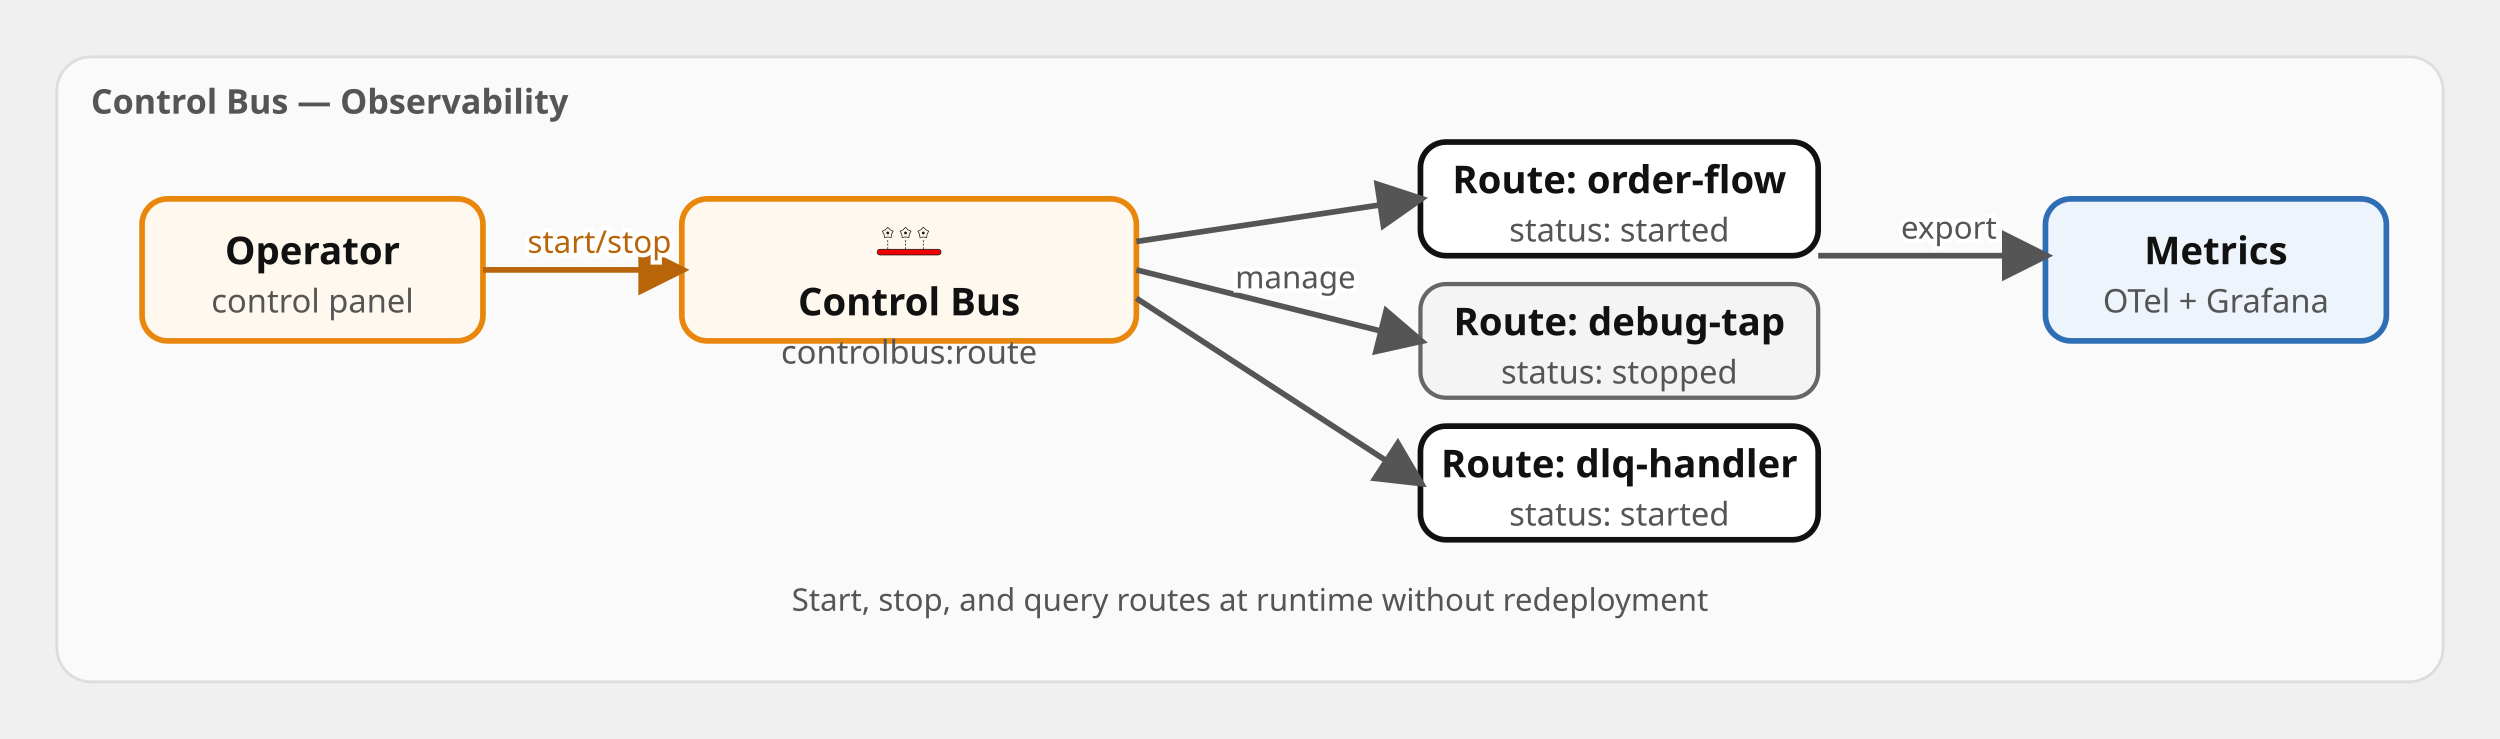
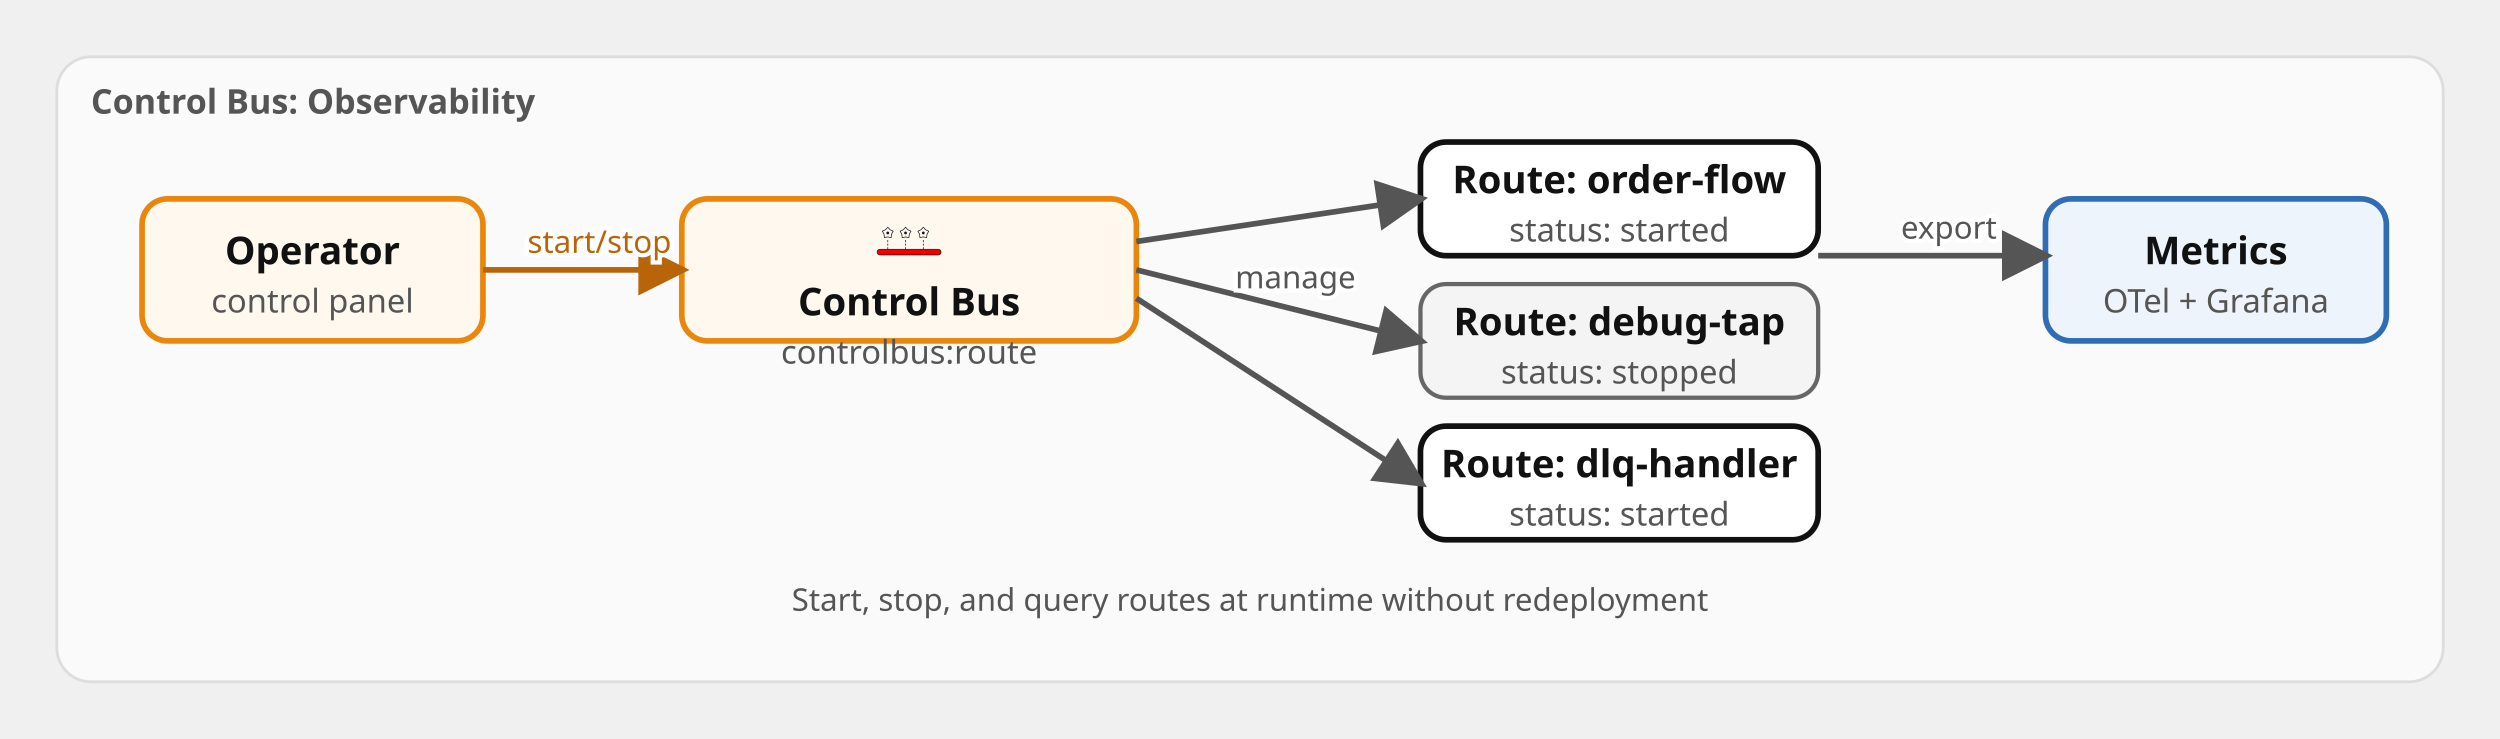
<svg xmlns="http://www.w3.org/2000/svg" viewBox="0 0 880 260" font-family="'Red Hat Text', system-ui, sans-serif" role="img">
  <defs>
    <marker id="a" viewBox="0 0 10 10" refX="8.5" refY="5" markerWidth="9" markerHeight="9" orient="auto-start-reverse">
      <path d="M0,0 L10,5 L0,10 z" fill="#555" />
    </marker>
    <marker id="am" viewBox="0 0 10 10" refX="8.5" refY="5" markerWidth="9" markerHeight="9" orient="auto-start-reverse">
      <path d="M0,0 L10,5 L0,10 z" fill="#b8650a" />
    </marker>
  </defs>
  <rect x="20" y="20" width="840" height="220" rx="12" fill="#fafafa" stroke="#ddd" />
-   <text x="32" y="40" font-size="12" font-weight="700" fill="#555555">Control Bus — Observability</text>
+   <text x="32" y="40" font-size="12" font-weight="700" fill="#555555">Control Bus: Observability</text>
  <rect x="50" y="70" width="120" height="50" rx="9" fill="#fff8ef" stroke="#e8870c" stroke-width="2" />
  <text x="110.0" y="93.0" font-size="13.5" font-weight="700" fill="#111111" text-anchor="middle">Operator</text>
  <text x="110.0" y="110.0" font-size="11.5" fill="#555555" text-anchor="middle">control panel</text>
  <rect x="240" y="70" width="160" height="50" rx="9" fill="#fff8ef" stroke="#e8870c" stroke-width="2" />
  <g transform="translate(305.0,74) scale(0.25)">
    <rect x="15" y="55" width="90" height="8" fill="#EE0000" stroke="#151515" rx="4" />
    <line x1="30" y1="55" x2="30" y2="40" stroke="#151515" stroke-dasharray="3,2" />
    <polygon points="30.0,24.0 33.3,27.5 37.6,29.5 35.3,33.7 34.7,38.5 30.0,37.6 25.3,38.5 24.7,33.7 22.4,29.5 26.7,27.5" fill="#FFF8F0" stroke="#151515" />
    <circle cx="30" cy="32" r="2.0" fill="#151515" />
    <line x1="55" y1="55" x2="55" y2="40" stroke="#151515" stroke-dasharray="3,2" />
    <polygon points="55.0,24.0 58.3,27.5 62.6,29.5 60.3,33.7 59.7,38.5 55.0,37.6 50.3,38.5 49.7,33.7 47.4,29.5 51.7,27.5" fill="#FFF8F0" stroke="#151515" />
    <circle cx="55" cy="32" r="2.0" fill="#151515" />
    <line x1="80" y1="55" x2="80" y2="40" stroke="#151515" stroke-dasharray="3,2" />
    <polygon points="80.0,24.0 83.3,27.5 87.6,29.5 85.3,33.7 84.7,38.5 80.0,37.6 75.3,38.5 74.7,33.7 72.4,29.5 76.7,27.5" fill="#FFF8F0" stroke="#151515" />
    <circle cx="80" cy="32" r="2.0" fill="#151515" />
  </g>
  <text x="320.0" y="111.0" font-size="13.5" font-weight="700" fill="#111111" text-anchor="middle">Control Bus</text>
  <text x="320.0" y="128.0" font-size="11.5" fill="#555555" text-anchor="middle">controlbus:route</text>
  <rect x="500" y="50" width="140" height="40" rx="9" fill="#ffffff" stroke="#111111" stroke-width="2" />
  <text x="570.0" y="68.0" font-size="13.5" font-weight="700" fill="#111111" text-anchor="middle">Route: order-flow</text>
  <text x="570.0" y="85.0" font-size="11.5" fill="#555555" text-anchor="middle">status: started</text>
  <rect x="500" y="100" width="140" height="40" rx="9" fill="#f4f4f4" stroke="#666666" stroke-width="1.5" />
  <text x="570.0" y="118.0" font-size="13.5" font-weight="700" fill="#111111" text-anchor="middle">Route: debug-tap</text>
  <text x="570.0" y="135.0" font-size="11.5" fill="#555555" text-anchor="middle">status: stopped</text>
  <rect x="500" y="150" width="140" height="40" rx="9" fill="#ffffff" stroke="#111111" stroke-width="2" />
  <text x="570.0" y="168.0" font-size="13.5" font-weight="700" fill="#111111" text-anchor="middle">Route: dlq-handler</text>
  <text x="570.0" y="185.0" font-size="11.5" fill="#555555" text-anchor="middle">status: started</text>
  <rect x="720" y="70" width="120" height="50" rx="9" fill="#eef4fb" stroke="#2f6db5" stroke-width="2" />
  <text x="780.0" y="93.0" font-size="13.5" font-weight="700" fill="#111111" text-anchor="middle">Metrics</text>
  <text x="780.0" y="110.0" font-size="11.5" fill="#555555" text-anchor="middle">OTel + Grafana</text>
  <path d="M170,95 L240,95" fill="none" stroke="#b8650a" stroke-width="2" marker-end="url(#am)" />
  <text x="211.0" y="89.0" font-size="11" fill="#ffffff" stroke="#ffffff" stroke-width="3" paint-order="stroke" text-anchor="middle">start/stop</text>
  <text x="211.0" y="89.0" font-size="11" fill="#b8650a" text-anchor="middle">start/stop</text>
  <path d="M400,85 L500,70" fill="none" stroke="#555" stroke-width="2" marker-end="url(#a)" />
  <path d="M400,95 L500,120" fill="none" stroke="#555" stroke-width="2" marker-end="url(#a)" />
  <text x="456.0" y="101.5" font-size="11" fill="#ffffff" stroke="#ffffff" stroke-width="3" paint-order="stroke" text-anchor="middle">manage</text>
  <text x="456.0" y="101.5" font-size="11" fill="#555" text-anchor="middle">manage</text>
  <path d="M400,105 L500,170" fill="none" stroke="#555" stroke-width="2" marker-end="url(#a)" />
  <path d="M640,90 L720,90" fill="none" stroke="#555" stroke-width="2" marker-end="url(#a)" />
  <text x="686.0" y="84.0" font-size="11" fill="#ffffff" stroke="#ffffff" stroke-width="3" paint-order="stroke" text-anchor="middle">export</text>
  <text x="686.0" y="84.0" font-size="11" fill="#555" text-anchor="middle">export</text>
  <text x="440" y="215" font-size="11" fill="#555555" text-anchor="middle">Start, stop, and query routes at runtime without redeployment</text>
</svg>
